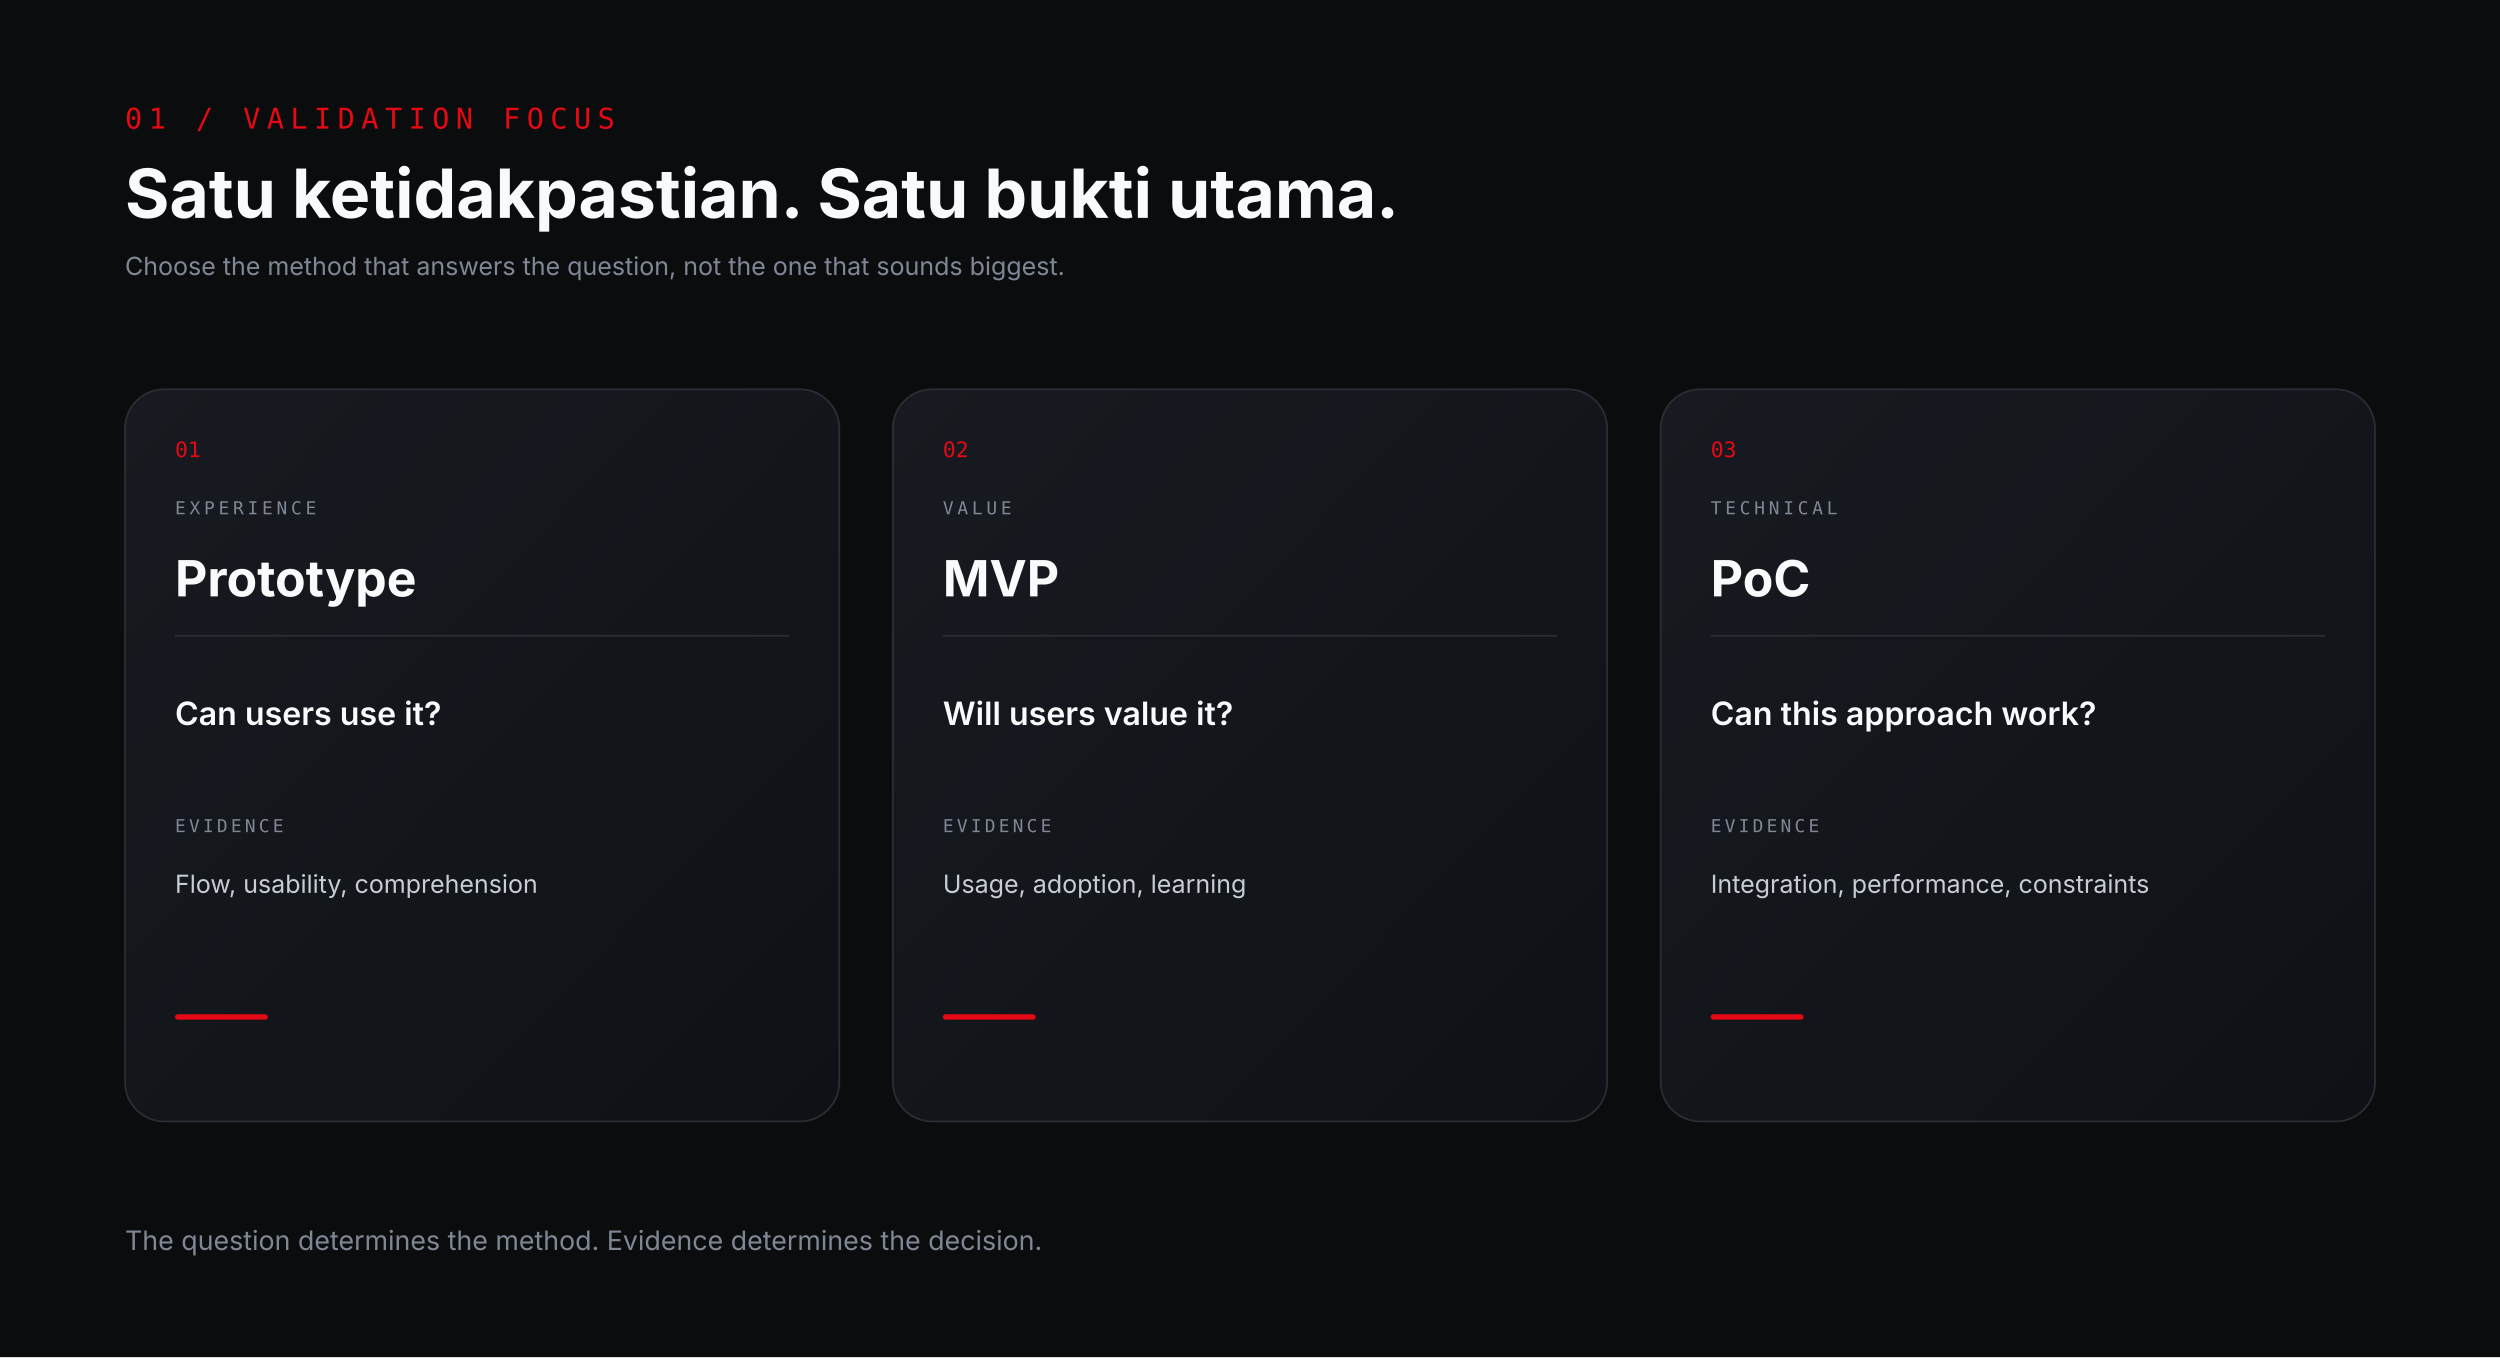
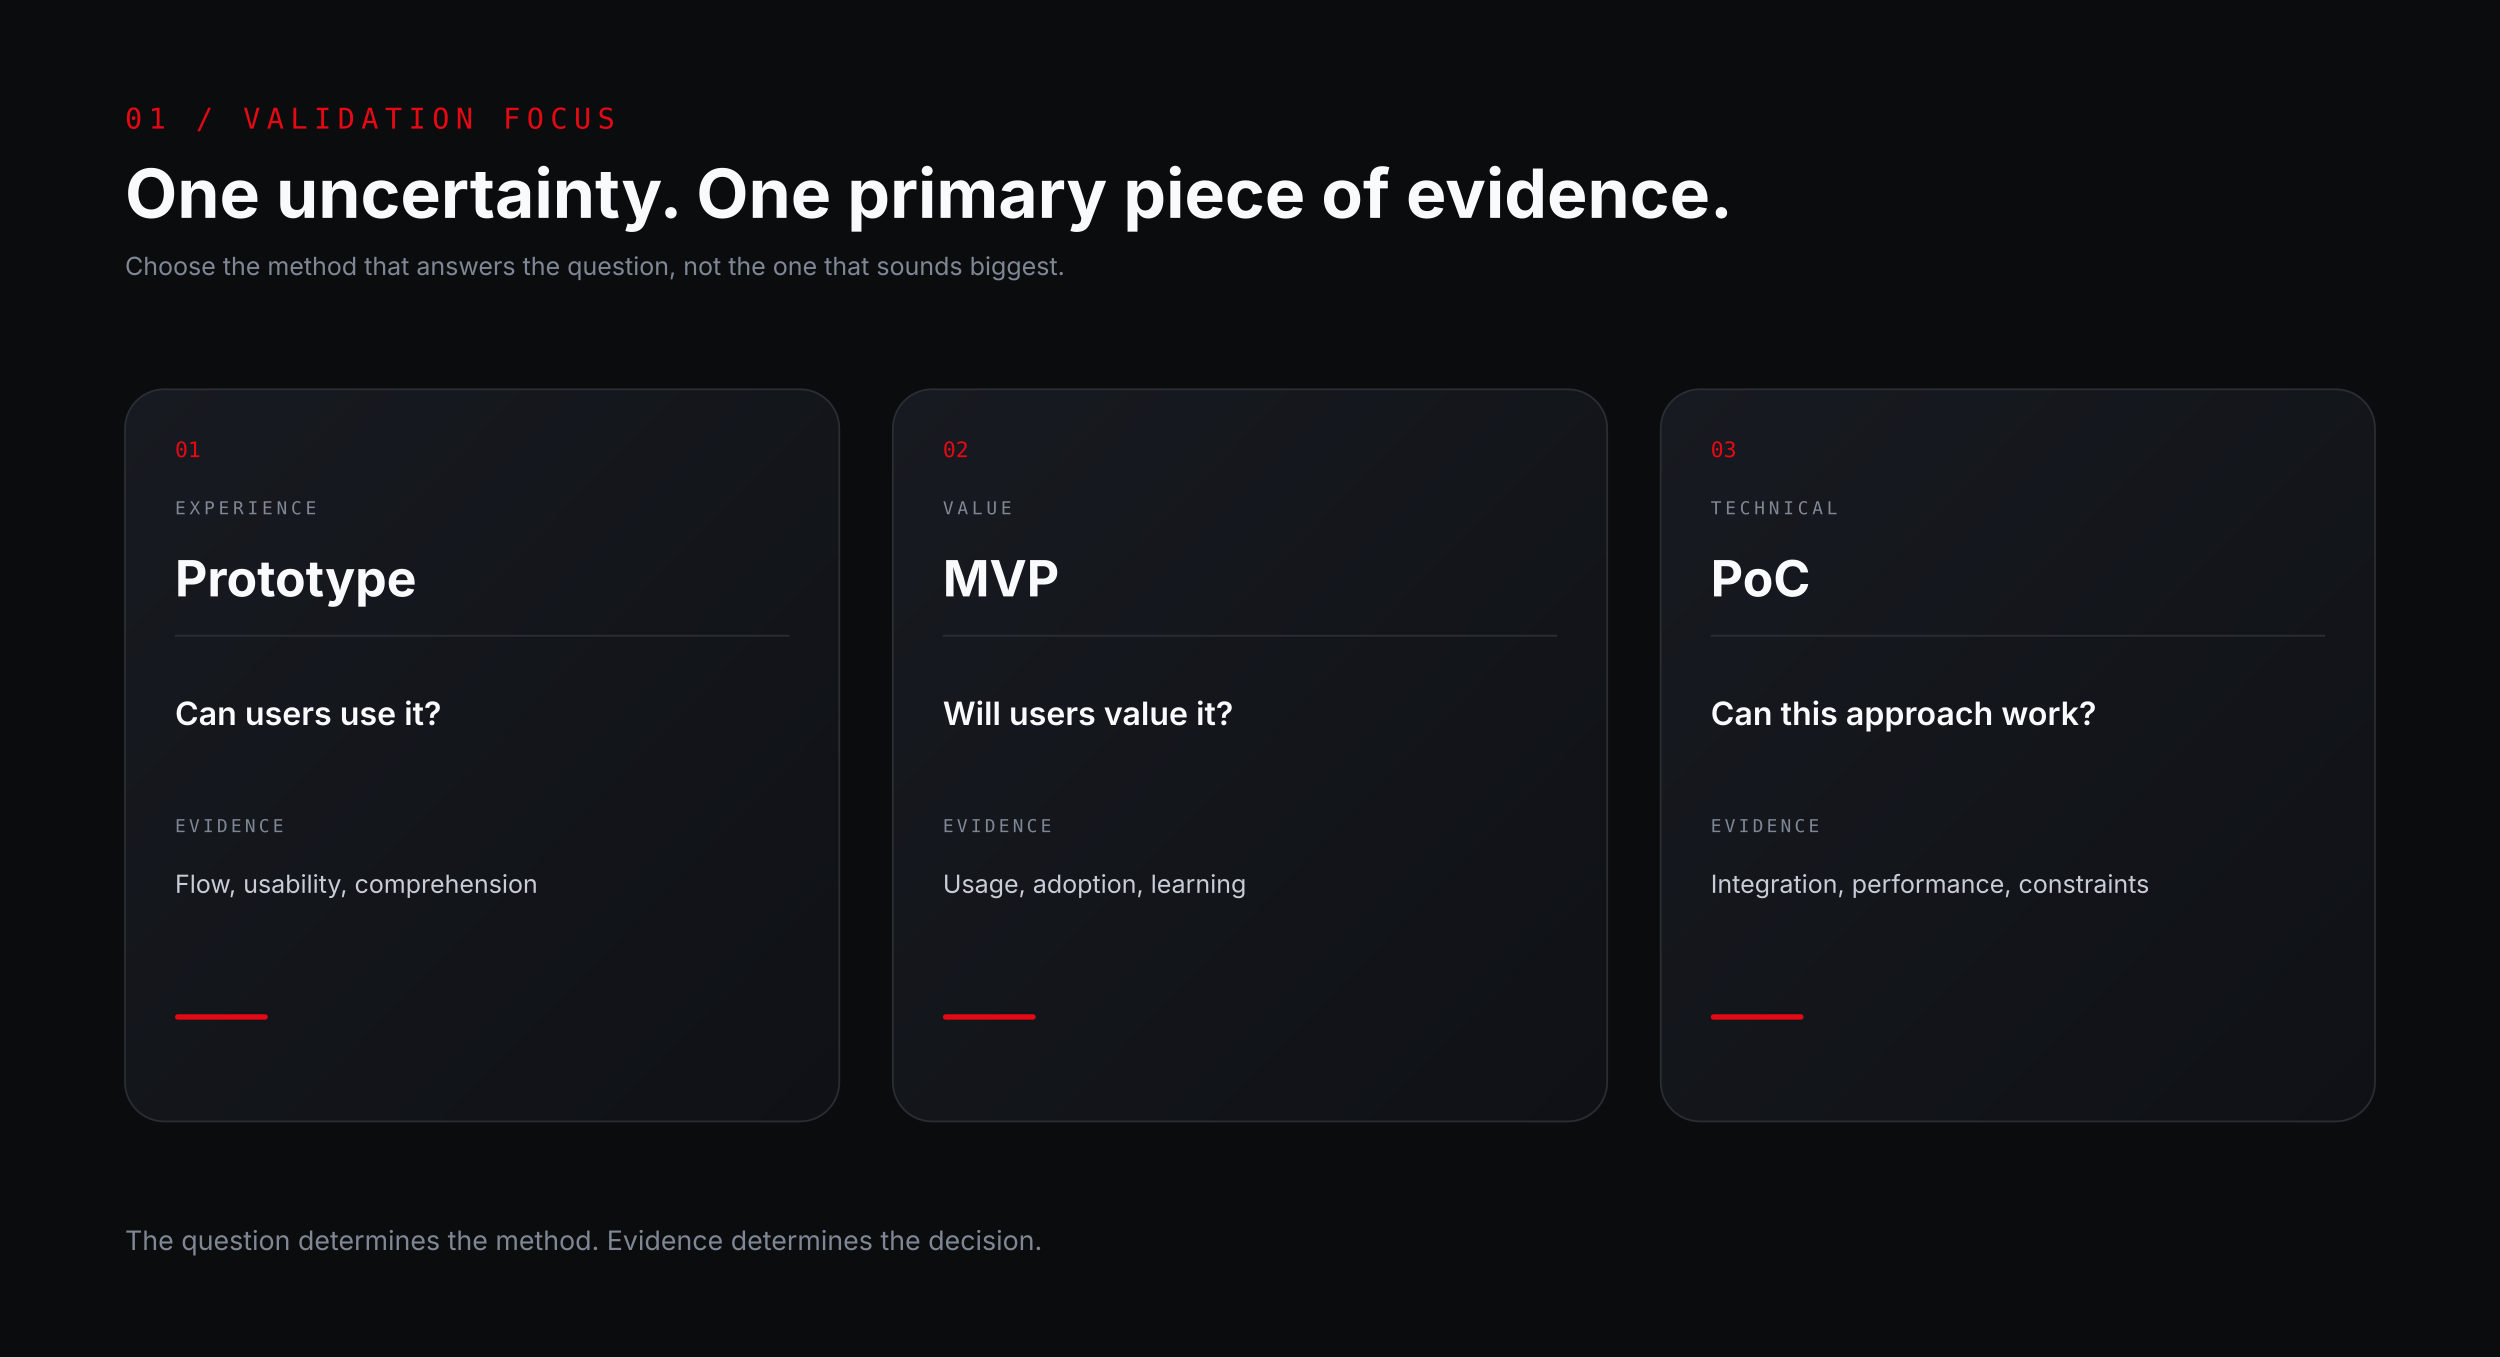
<svg xmlns="http://www.w3.org/2000/svg" viewBox="0 0 1400 760" role="img" aria-labelledby="title desc">
  <defs>
    <linearGradient id="fade" x1="0" y1="0" x2="1" y2="1">
      <stop offset="0" stop-color="#171A20" />
      <stop offset="1" stop-color="#0F1116" />
    </linearGradient>
  </defs>
  <rect width="1400" height="760" fill="#0B0C0E" />
  <style>text{font-family:Inter,Arial,sans-serif}.mono{font-family:ui-monospace,SFMono-Regular,Menlo,Monaco,Consolas,monospace}</style>
  <text x="70" y="72" font-size="16" letter-spacing="3.6" fill="#E50914" class="mono">01 / VALIDATION FOCUS</text>
-   <text x="70" y="122" font-size="38" font-weight="700" fill="#F8FAFC">Satu ketidakpastian. Satu bukti utama.</text>
+   <text x="70" y="122" font-size="38" font-weight="700" fill="#F8FAFC">One uncertainty. One primary piece of evidence.</text>
  <text x="70" y="154" font-size="14" fill="#7F8795">Choose the method that answers the question, not the one that sounds biggest.</text>
  <rect x="70" y="218" width="400" height="410" rx="22" fill="url(#fade)" stroke="#2A2D34" />
  <text x="98" y="256" font-size="12" fill="#E50914" class="mono">01</text>
  <text x="98" y="288" font-size="10" letter-spacing="2.1" fill="#7F8795" class="mono">EXPERIENCE</text>
  <text x="98" y="334" font-size="28" font-weight="700" fill="#F8FAFC">Prototype</text>
  <line x1="98" y1="356" x2="442" y2="356" stroke="#2A2D34" />
  <text x="98" y="406" font-size="18" font-weight="600" fill="#F8FAFC">Can users use it?</text>
  <text x="98" y="466" font-size="10" letter-spacing="1.8" fill="#7F8795" class="mono">EVIDENCE</text>
  <text x="98" y="500" font-size="14" fill="#C7CCD5">Flow, usability, comprehension</text>
  <rect x="98" y="568" width="52" height="3" rx="1.5" fill="#E50914" />
  <rect x="500" y="218" width="400" height="410" rx="22" fill="url(#fade)" stroke="#2A2D34" />
  <text x="528" y="256" font-size="12" fill="#E50914" class="mono">02</text>
  <text x="528" y="288" font-size="10" letter-spacing="2.1" fill="#7F8795" class="mono">VALUE</text>
  <text x="528" y="334" font-size="28" font-weight="700" fill="#F8FAFC">MVP</text>
  <line x1="528" y1="356" x2="872" y2="356" stroke="#2A2D34" />
  <text x="528" y="406" font-size="18" font-weight="600" fill="#F8FAFC">Will users value it?</text>
  <text x="528" y="466" font-size="10" letter-spacing="1.8" fill="#7F8795" class="mono">EVIDENCE</text>
  <text x="528" y="500" font-size="14" fill="#C7CCD5">Usage, adoption, learning</text>
  <rect x="528" y="568" width="52" height="3" rx="1.5" fill="#E50914" />
  <rect x="930" y="218" width="400" height="410" rx="22" fill="url(#fade)" stroke="#2A2D34" />
  <text x="958" y="256" font-size="12" fill="#E50914" class="mono">03</text>
  <text x="958" y="288" font-size="10" letter-spacing="2.1" fill="#7F8795" class="mono">TECHNICAL</text>
  <text x="958" y="334" font-size="28" font-weight="700" fill="#F8FAFC">PoC</text>
  <line x1="958" y1="356" x2="1302" y2="356" stroke="#2A2D34" />
  <text x="958" y="406" font-size="18" font-weight="600" fill="#F8FAFC">Can this approach work?</text>
  <text x="958" y="466" font-size="10" letter-spacing="1.8" fill="#7F8795" class="mono">EVIDENCE</text>
  <text x="958" y="500" font-size="14" fill="#C7CCD5">Integration, performance, constraints</text>
  <rect x="958" y="568" width="52" height="3" rx="1.5" fill="#E50914" />
  <text x="70" y="700" font-size="15" fill="#7F8795">The question determines the method. Evidence determines the decision.</text>
</svg>
